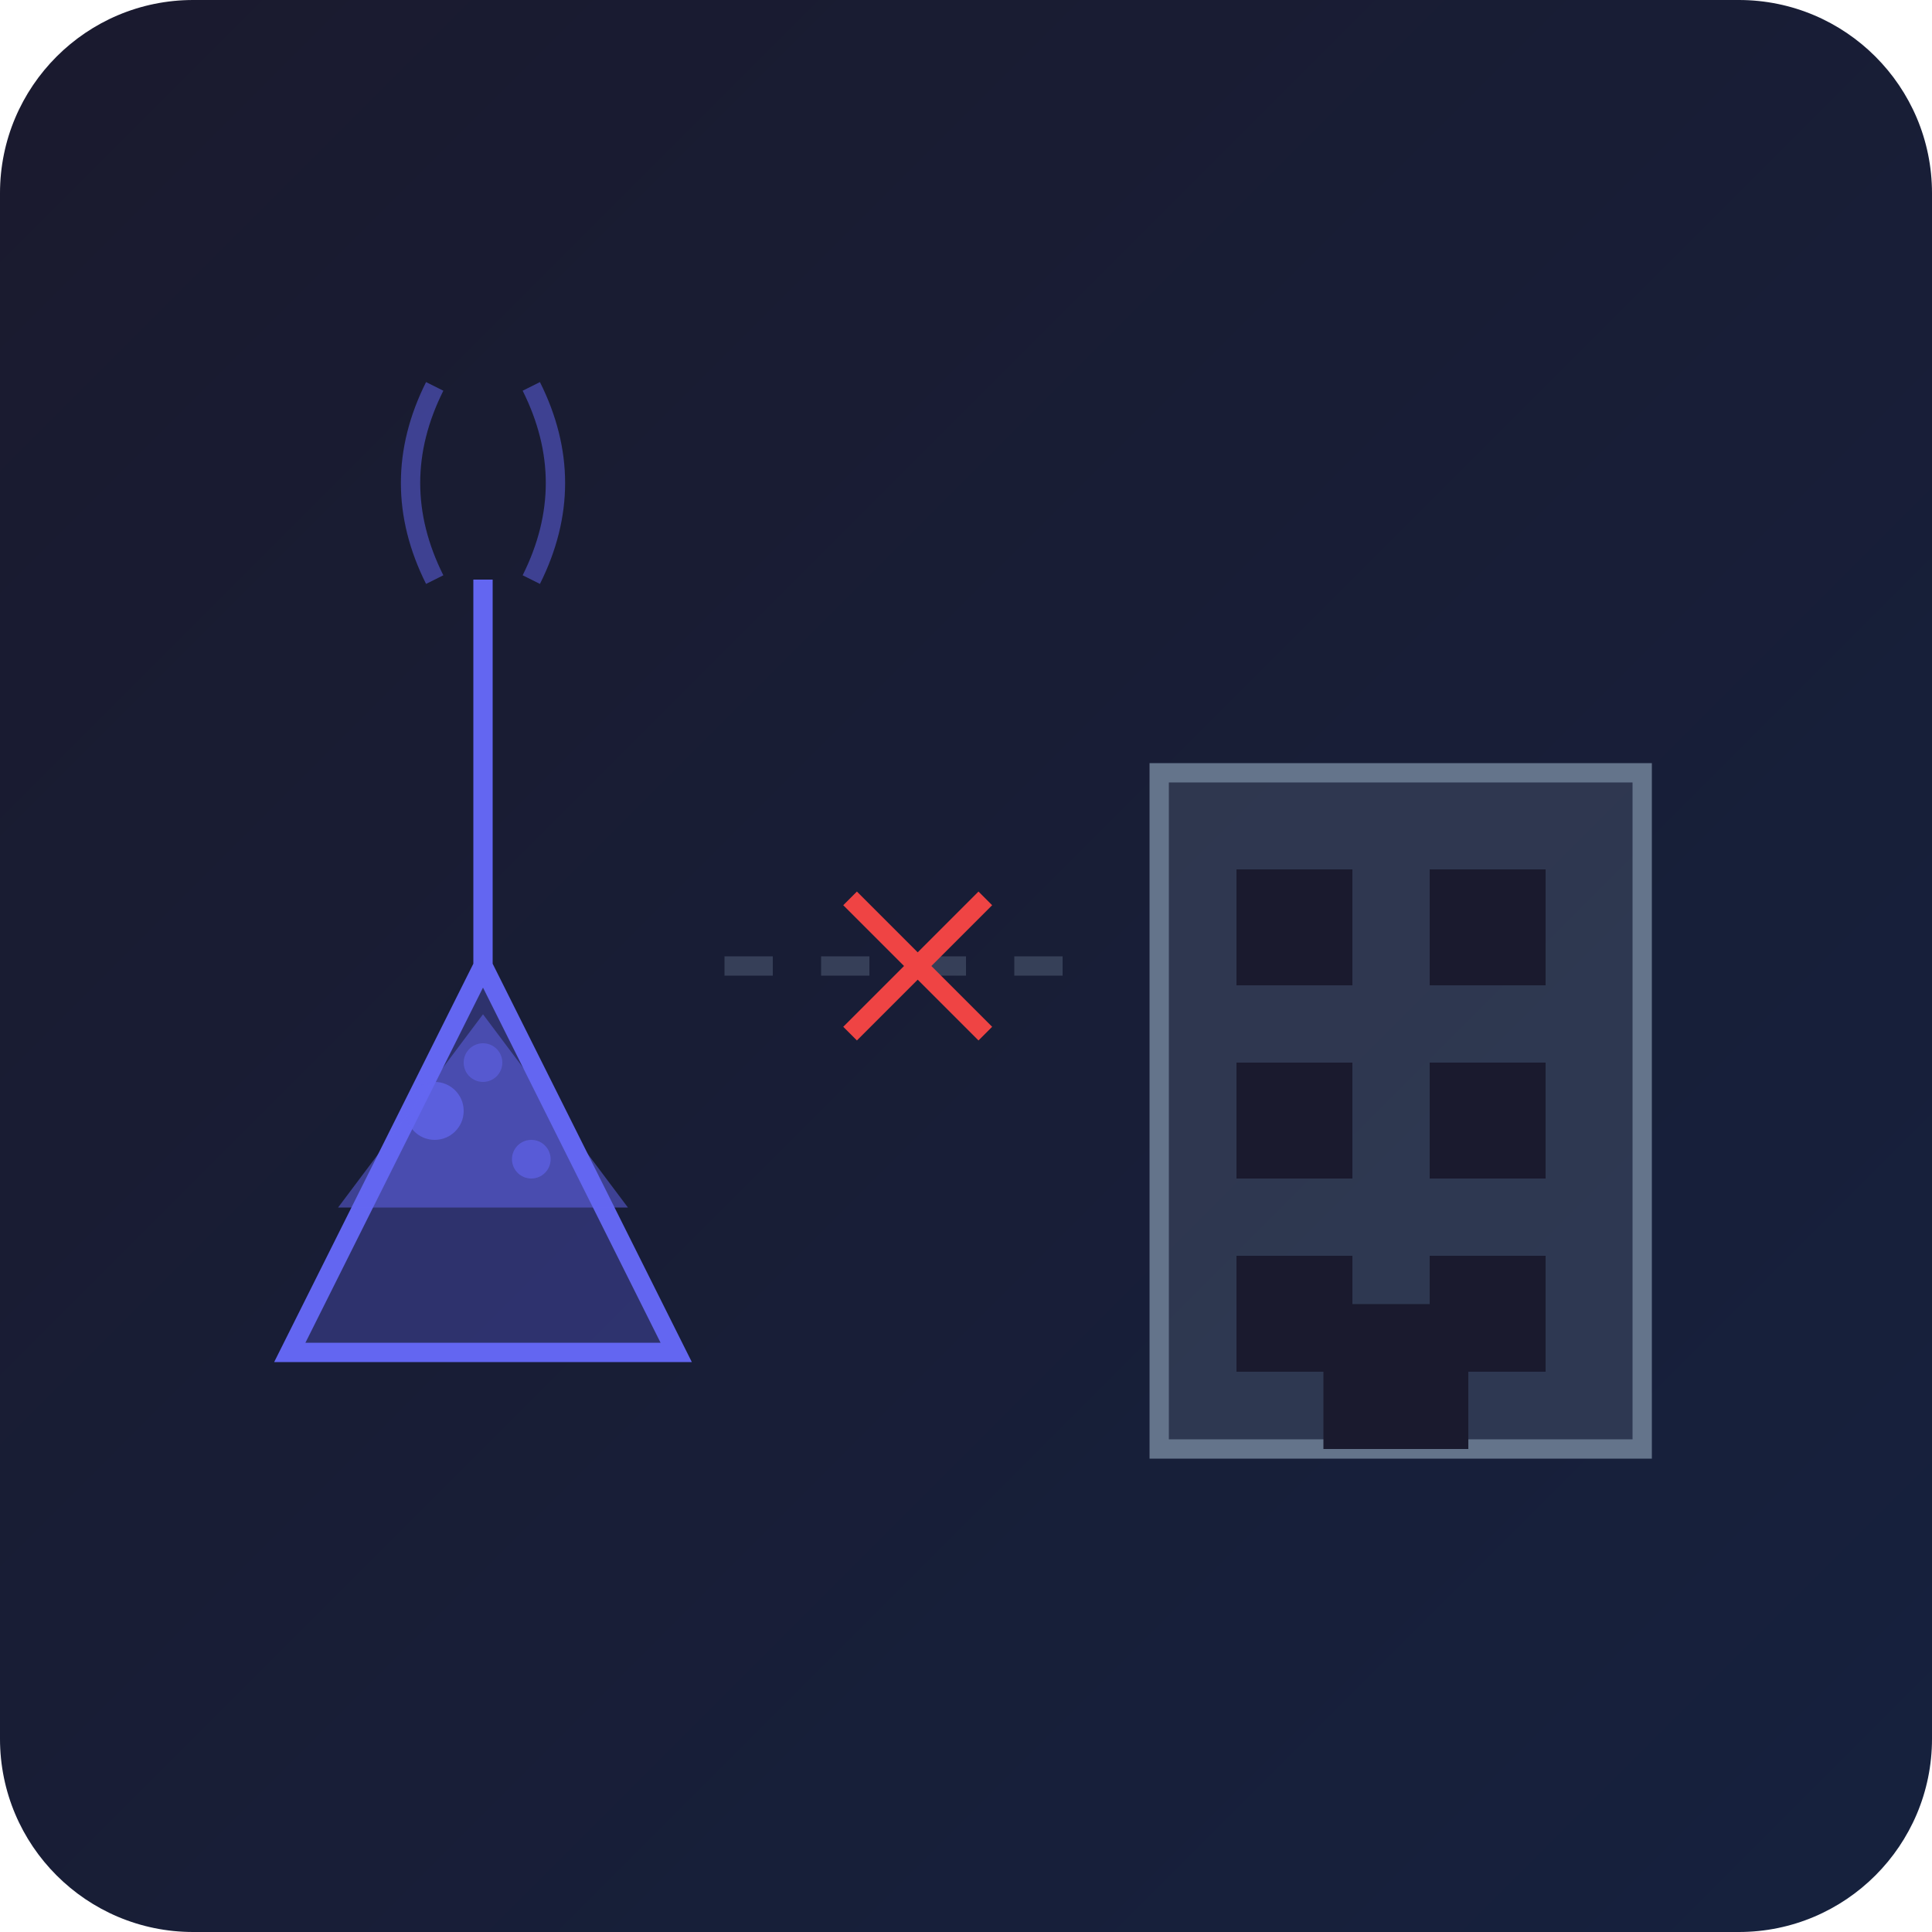
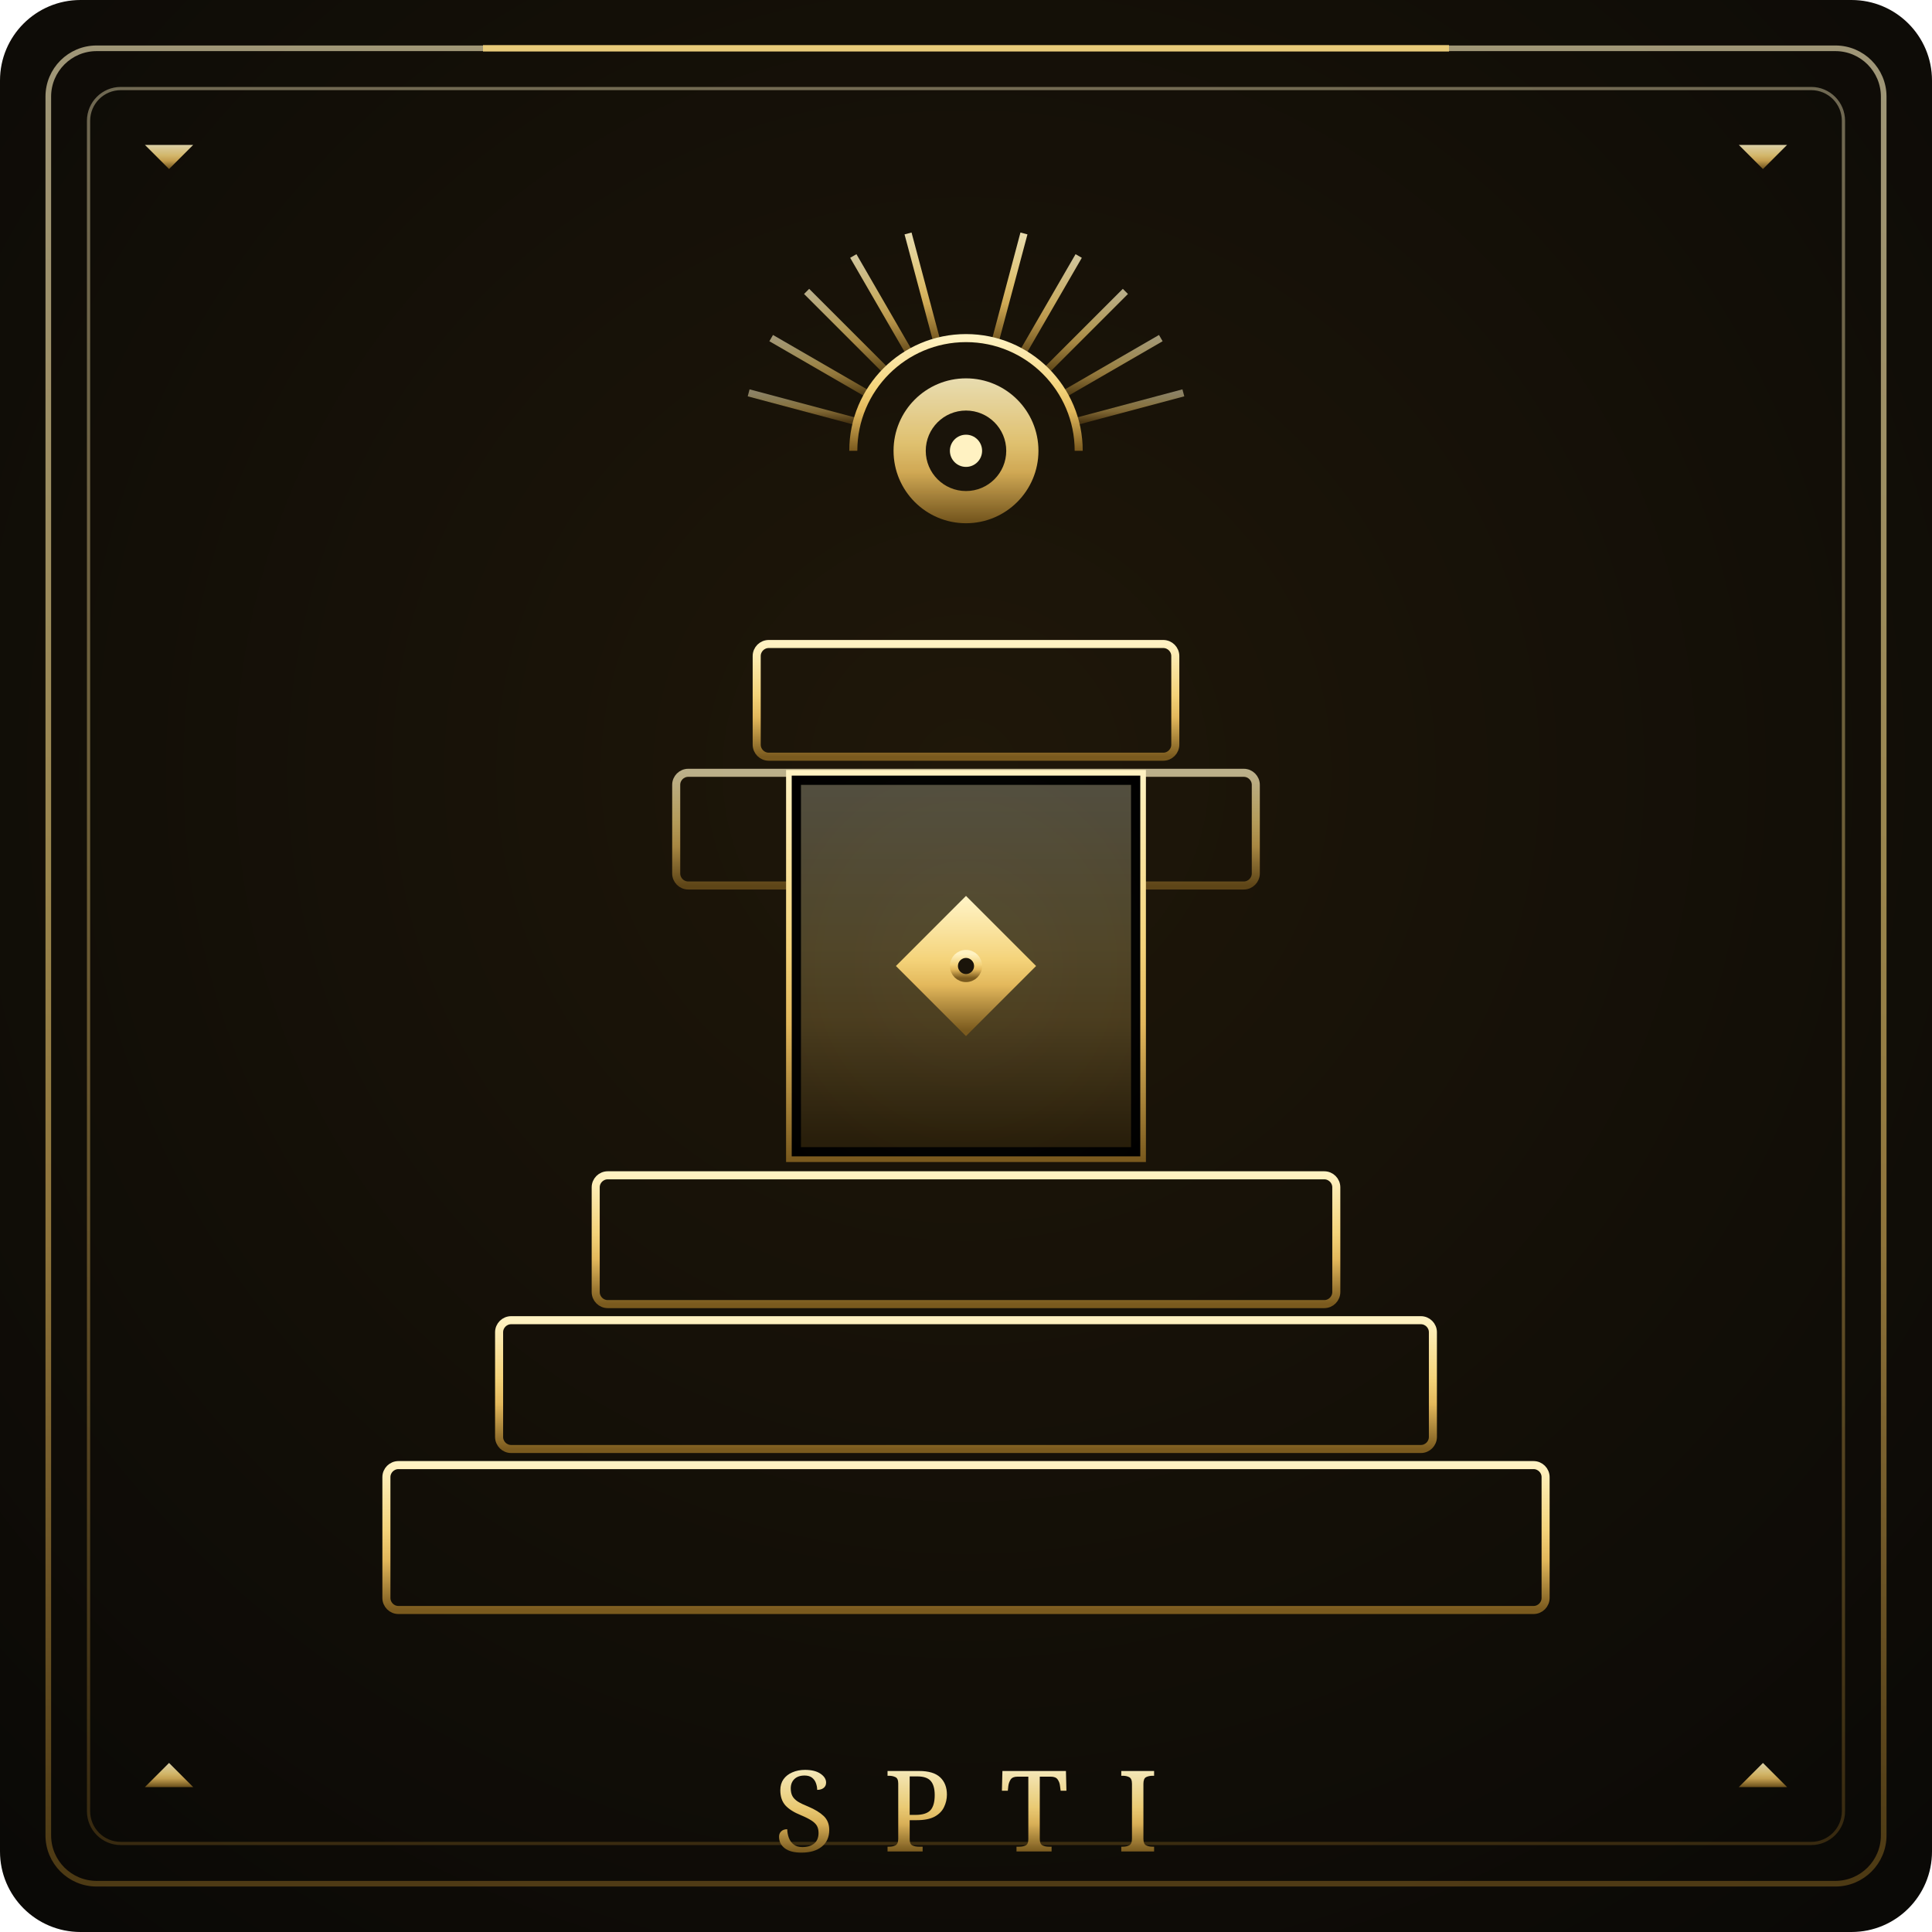
- <svg xmlns="http://www.w3.org/2000/svg" viewBox="0 0 200 200">
+ <svg xmlns="http://www.w3.org/2000/svg" viewBox="0 0 240 240">
  <defs>
-     <linearGradient id="bg-spti" x1="0%" y1="0%" x2="100%" y2="100%">
-       <stop offset="0%" style="stop-color:#1a1a2e" />
-       <stop offset="100%" style="stop-color:#16213e" />
+     <linearGradient id="g" x1="0" y1="0" x2="0" y2="1">
+       <stop offset="0" stop-color="#FFF2C2" />
+       <stop offset="0.45" stop-color="#F4D37A" />
+       <stop offset="0.65" stop-color="#E3B85C" />
+       <stop offset="1" stop-color="#7A5A1E" />
    </linearGradient>
+     <radialGradient id="bg" cx="0.5" cy="0.4" r="0.75">
+       <stop offset="0" stop-color="#1F1709" />
+       <stop offset="1" stop-color="#0A0906" />
+     </radialGradient>
+     <radialGradient id="bgInner" cx="0.5" cy="0.5" r="0.7">
+       <stop offset="0" stop-color="#0A0906" />
+       <stop offset="1" stop-color="#000000" />
+     </radialGradient>
  </defs>
-   <rect width="200" height="200" fill="url(#bg-spti)" rx="20" />
-   <g transform="translate(25, 60)">
-     <path d="M25,0 L25,40 L5,80 L45,80 L25,40 L25,0" fill="#6366F1" fill-opacity="0.3" stroke="#6366F1" stroke-width="2" />
-     <path d="M10,65 L40,65 L25,45 Z" fill="#6366F1" opacity="0.5" />
-     <circle cx="20" cy="55" r="3" fill="#6366F1" opacity="0.7" />
-     <circle cx="30" cy="60" r="2" fill="#6366F1" opacity="0.6" />
-     <circle cx="25" cy="50" r="2" fill="#6366F1" opacity="0.5" />
-     <path d="M20,0 Q15,-10 20,-20" stroke="#6366F1" stroke-width="2" fill="none" opacity="0.5" />
-     <path d="M30,0 Q35,-10 30,-20" stroke="#6366F1" stroke-width="2" fill="none" opacity="0.5" />
+   <rect width="240" height="240" rx="10" fill="url(#bg)" />
+   <rect x="6" y="6" width="228" height="228" rx="6" fill="none" stroke="url(#g)" stroke-width="0.7" opacity="0.6" />
+   <rect x="11" y="11" width="218" height="218" rx="4" fill="none" stroke="url(#g)" stroke-width="0.4" opacity="0.4" />
+   <line x1="60" y1="6" x2="180" y2="6" stroke="#F4D37A" stroke-width="0.8" opacity="0.85" />
+   <g fill="url(#g)" opacity="0.85">
+     <path d="M 18 18 L 24 18 L 21 21 Z" />
+     <path d="M 222 18 L 216 18 L 219 21 Z" />
+     <path d="M 18 222 L 24 222 L 21 219 Z" />
+     <path d="M 222 222 L 216 222 L 219 219 Z" />
  </g>
-   <g transform="translate(120, 50)">
-     <rect x="0" y="30" width="50" height="70" fill="#64748B" fill-opacity="0.3" stroke="#64748B" stroke-width="2" />
-     <rect x="8" y="40" width="12" height="12" fill="#1a1a2e" />
-     <rect x="28" y="40" width="12" height="12" fill="#1a1a2e" />
-     <rect x="8" y="60" width="12" height="12" fill="#1a1a2e" />
-     <rect x="28" y="60" width="12" height="12" fill="#1a1a2e" />
-     <rect x="8" y="80" width="12" height="12" fill="#1a1a2e" />
-     <rect x="28" y="80" width="12" height="12" fill="#1a1a2e" />
-     <rect x="17" y="85" width="15" height="15" fill="#1a1a2e" />
+   <g transform="translate(120 56)">
+     <line x1="-14.0" y1="-0.0" x2="-28.0" y2="-0.0" stroke="url(#g)" stroke-width="0.9" opacity="0.40" />
+     <line x1="-13.5" y1="-3.6" x2="-27.0" y2="-7.2" stroke="url(#g)" stroke-width="0.9" opacity="0.50" />
+     <line x1="-12.1" y1="-7.0" x2="-24.2" y2="-14.0" stroke="url(#g)" stroke-width="0.9" opacity="0.60" />
+     <line x1="-9.9" y1="-9.9" x2="-19.8" y2="-19.8" stroke="url(#g)" stroke-width="0.9" opacity="0.70" />
+     <line x1="-7.0" y1="-12.1" x2="-14.0" y2="-24.2" stroke="url(#g)" stroke-width="0.9" opacity="0.80" />
+     <line x1="-3.6" y1="-13.5" x2="-7.2" y2="-27.0" stroke="url(#g)" stroke-width="0.9" opacity="0.90" />
+     <line x1="0.0" y1="-14.0" x2="0.0" y2="-28.0" stroke="url(#g)" stroke-width="0.9" opacity="1.00" />
+     <line x1="3.6" y1="-13.5" x2="7.2" y2="-27.0" stroke="url(#g)" stroke-width="0.9" opacity="0.90" />
+     <line x1="7.0" y1="-12.1" x2="14.0" y2="-24.2" stroke="url(#g)" stroke-width="0.9" opacity="0.80" />
+     <line x1="9.9" y1="-9.9" x2="19.8" y2="-19.8" stroke="url(#g)" stroke-width="0.9" opacity="0.70" />
+     <line x1="12.1" y1="-7.0" x2="24.2" y2="-14.0" stroke="url(#g)" stroke-width="0.9" opacity="0.60" />
+     <line x1="13.5" y1="-3.6" x2="27.0" y2="-7.2" stroke="url(#g)" stroke-width="0.9" opacity="0.50" />
+     <line x1="14.0" y1="0.0" x2="28.0" y2="0.0" stroke="url(#g)" stroke-width="0.9" opacity="0.40" />
+     <path d="M -14 0 A 14 14 0 0 1 14 0" fill="none" stroke="url(#g)" stroke-width="1" />
+     <circle r="9" fill="url(#g)" opacity="0.9" />
+     <circle r="5" fill="#1A140A" />
+     <circle r="2" fill="#FFF2C2" />
  </g>
-   <g stroke="#64748B" stroke-width="2" stroke-dasharray="5,5" opacity="0.4">
-     <line x1="75" y1="100" x2="115" y2="100" />
+   <g transform="translate(120 0)" stroke="url(#g)" fill="none" stroke-width="1">
+     <rect x="-26" y="80" width="52" height="14" rx="1.5" />
+     <rect x="-36" y="96" width="72" height="14" rx="1.5" opacity="0.7" />
+     <rect x="-22" y="96" width="44" height="48" fill="url(#bgInner)" stroke="url(#g)" stroke-width="0.7" />
+     <rect x="-20" y="98" width="40" height="44" fill="url(#g)" opacity="0.32" />
+     <g transform="translate(0 120)">
+       <path d="M 0 -8 L 8 0 L 0 8 L -8 0 Z" fill="url(#g)" />
+       <circle r="1.5" fill="#1A140A" />
+     </g>
+     <rect x="-46" y="146" width="92" height="16" rx="1.5" />
+     <rect x="-58" y="164" width="116" height="16" rx="1.5" />
+     <rect x="-72" y="182" width="144" height="18" rx="1.5" />
+     <line x1="-50" y1="184" x2="-50" y2="198" opacity="0.5" />
+     <line x1="-30" y1="184" x2="-30" y2="198" opacity="0.5" />
+     <line x1="-10" y1="184" x2="-10" y2="198" opacity="0.5" />
+     <line x1="10" y1="184" x2="10" y2="198" opacity="0.5" />
+     <line x1="30" y1="184" x2="30" y2="198" opacity="0.5" />
+     <line x1="50" y1="184" x2="50" y2="198" opacity="0.5" />
  </g>
-   <g transform="translate(88, 93)">
-     <line x1="0" y1="0" x2="14" y2="14" stroke="#EF4444" stroke-width="2" />
-     <line x1="14" y1="0" x2="0" y2="14" stroke="#EF4444" stroke-width="2" />
-   </g>
+   <line x1="80" y1="216" x2="160" y2="216" stroke="url(#g)" stroke-width="0.4" opacity="0.5" />
+   <text x="120" y="230" text-anchor="middle" font-family="Limelight, serif" font-size="14" letter-spacing="6" fill="url(#g)" opacity="0.95">SPTI</text>
</svg>
